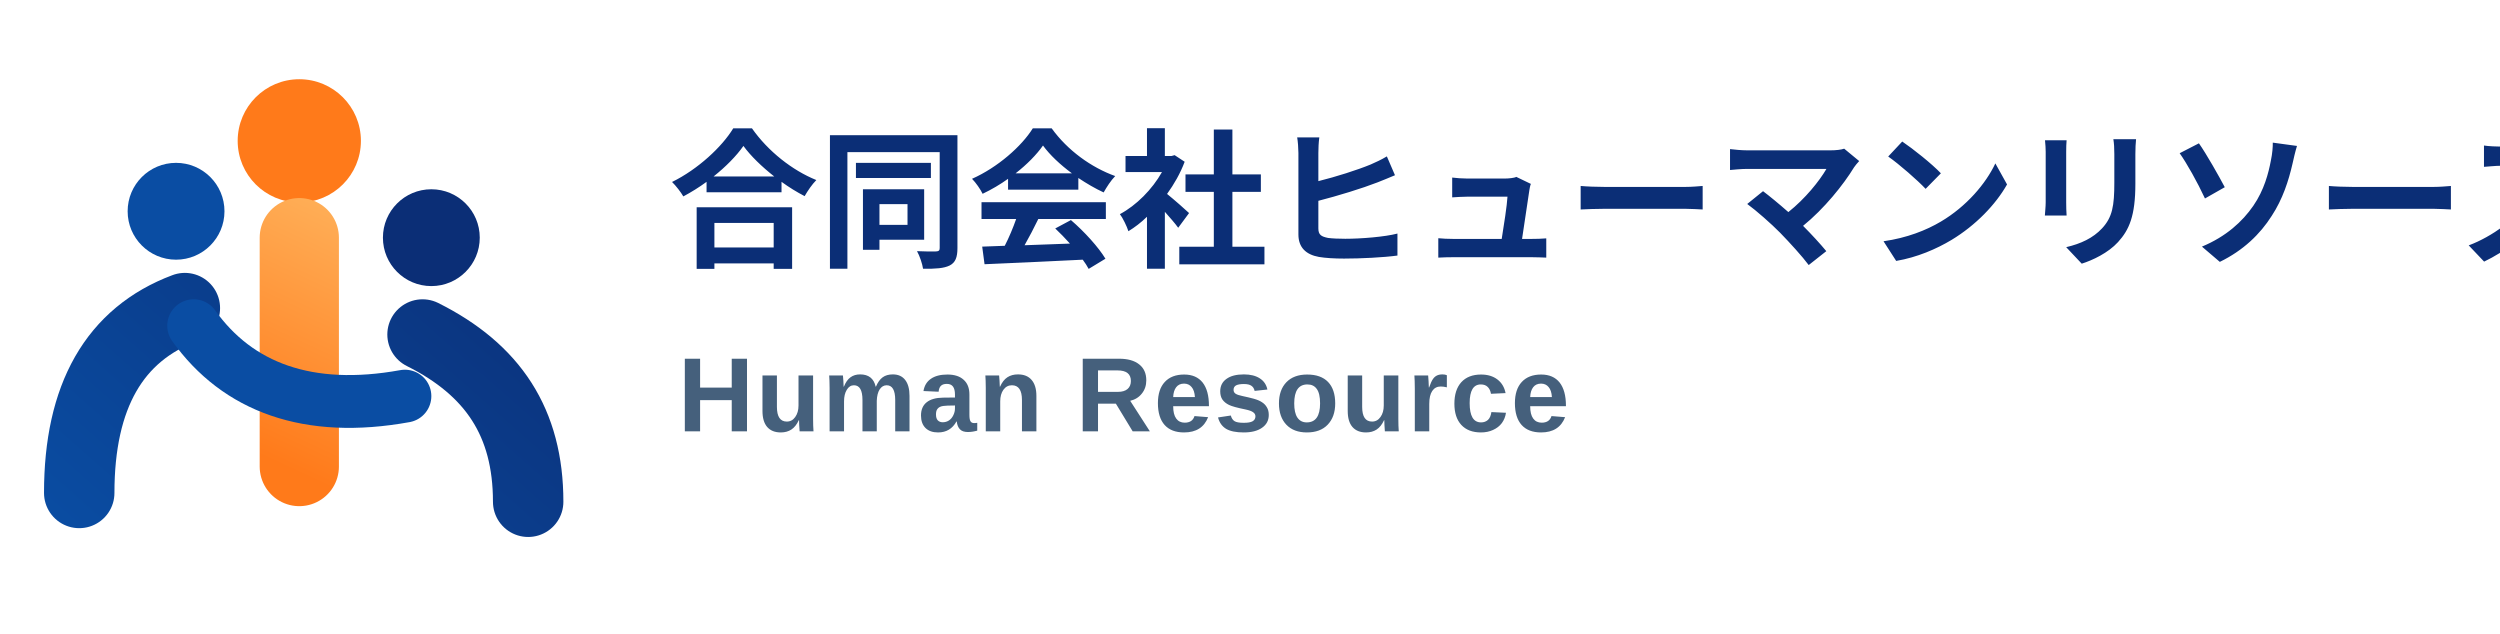
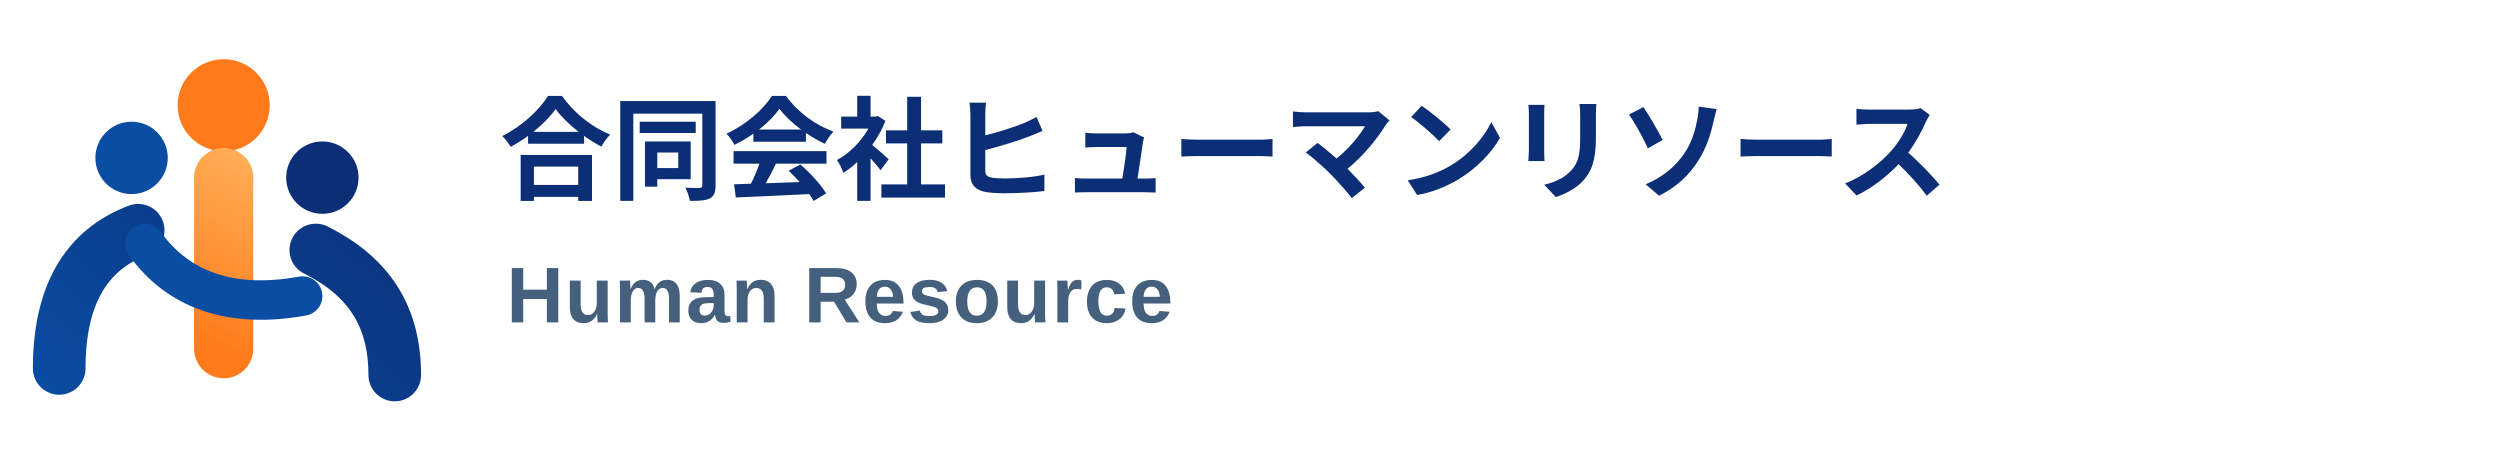
- <svg xmlns="http://www.w3.org/2000/svg" width="284" height="72" viewBox="0 0 284 72" role="img" aria-label="合同会社ヒューマンリソース">
+ <svg xmlns="http://www.w3.org/2000/svg" width="380" height="72" viewBox="0 0 380 72" role="img" aria-label="合同会社ヒューマンリソース">
  <defs>
    <linearGradient id="logoBlue" x1="7" y1="62" x2="51" y2="12" gradientUnits="userSpaceOnUse">
      <stop stop-color="#0A4DA3" />
      <stop offset="1" stop-color="#0B2E76" />
    </linearGradient>
    <linearGradient id="logoOrange" x1="43" y1="58" x2="56" y2="30" gradientUnits="userSpaceOnUse">
      <stop stop-color="#FF7A1A" />
      <stop offset="1" stop-color="#FFB15A" />
    </linearGradient>
  </defs>
  <g fill="none" stroke-linecap="round" stroke-linejoin="round">
    <circle cx="34" cy="16" r="7" fill="#FF7A1A" />
    <circle cx="20" cy="24" r="5.5" fill="#0A4DA3" />
    <circle cx="49" cy="27" r="5.5" fill="#0B2E76" />
    <path d="M34 27v26" stroke="url(#logoOrange)" stroke-width="9" />
    <path d="M21 35c-8 3-12 10-12 21" stroke="url(#logoBlue)" stroke-width="8" />
    <path d="M48 38c8 4 12 10 12 19" stroke="url(#logoBlue)" stroke-width="8" />
    <path d="M22 37c5 7 13 10 24 8" stroke="#0A4DA3" stroke-width="6" />
  </g>
  <text x="76" y="29" fill="#0B2E76" font-family="Hiragino Sans, Yu Gothic, Meiryo, sans-serif" font-size="17" font-weight="800">合同会社ヒューマンリソース</text>
  <text x="77" y="49" fill="#45607C" font-family="Arial, sans-serif" font-size="12" font-weight="700" letter-spacing=".2">Human Resource</text>
</svg>
